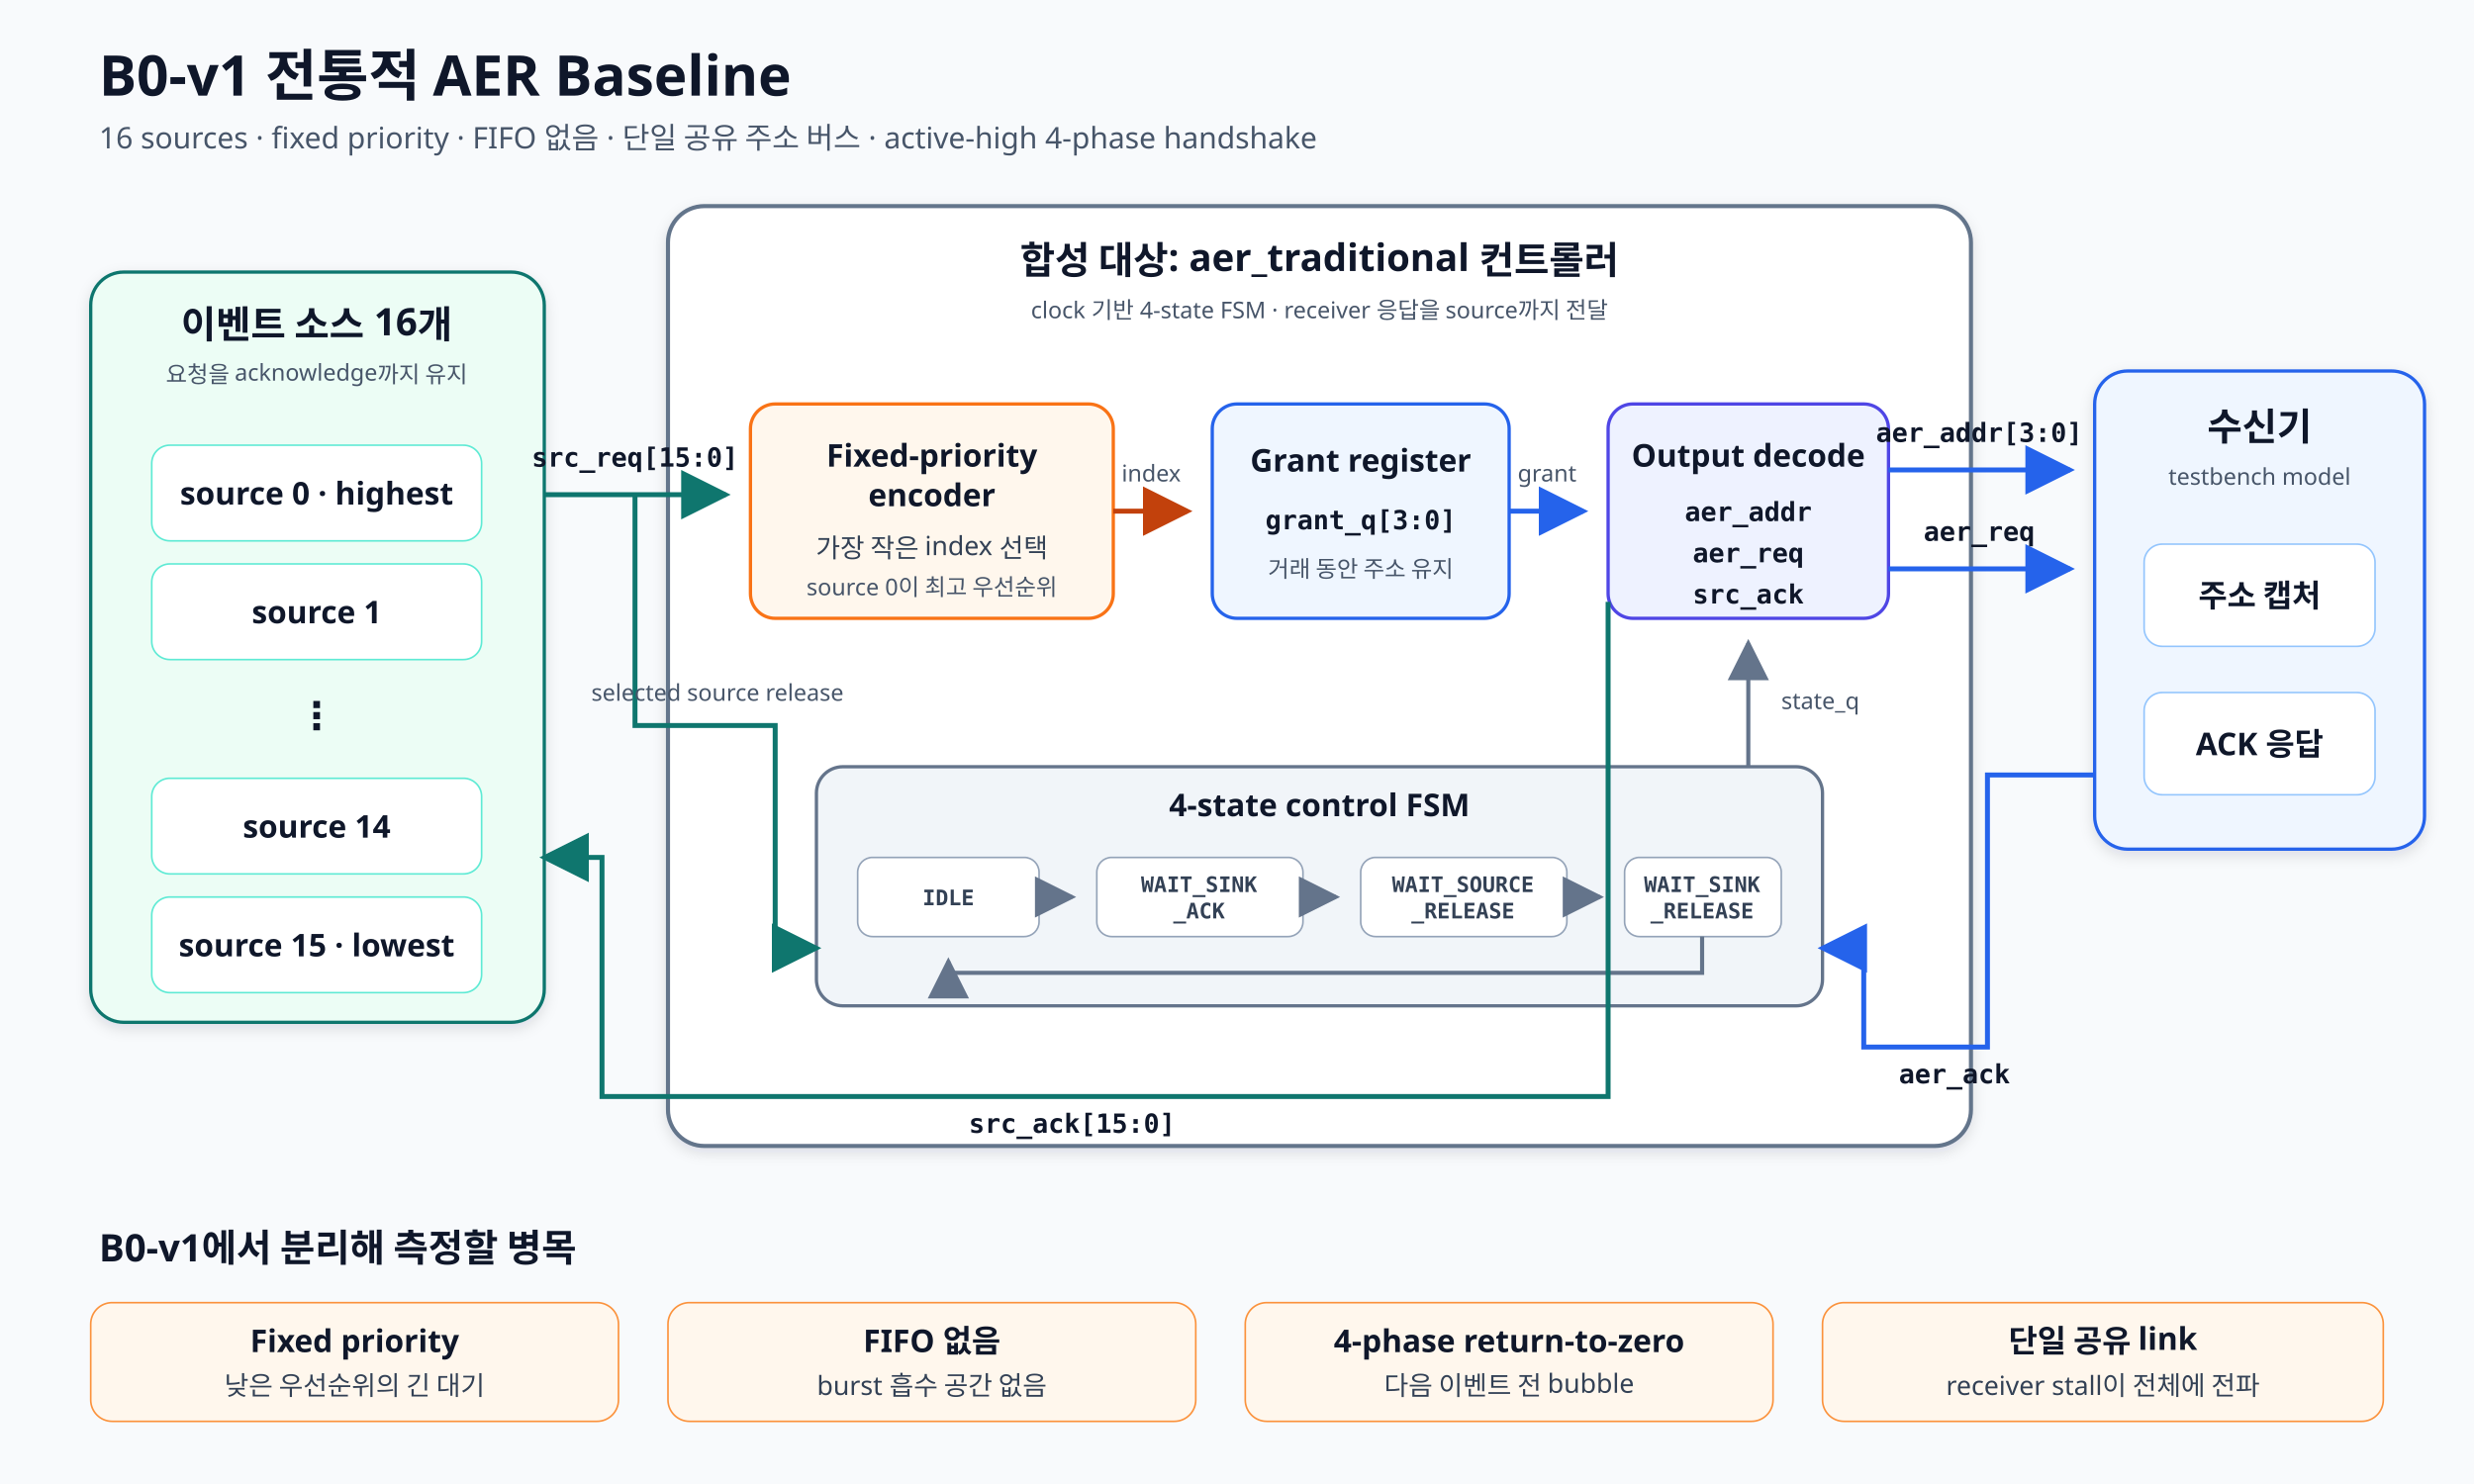
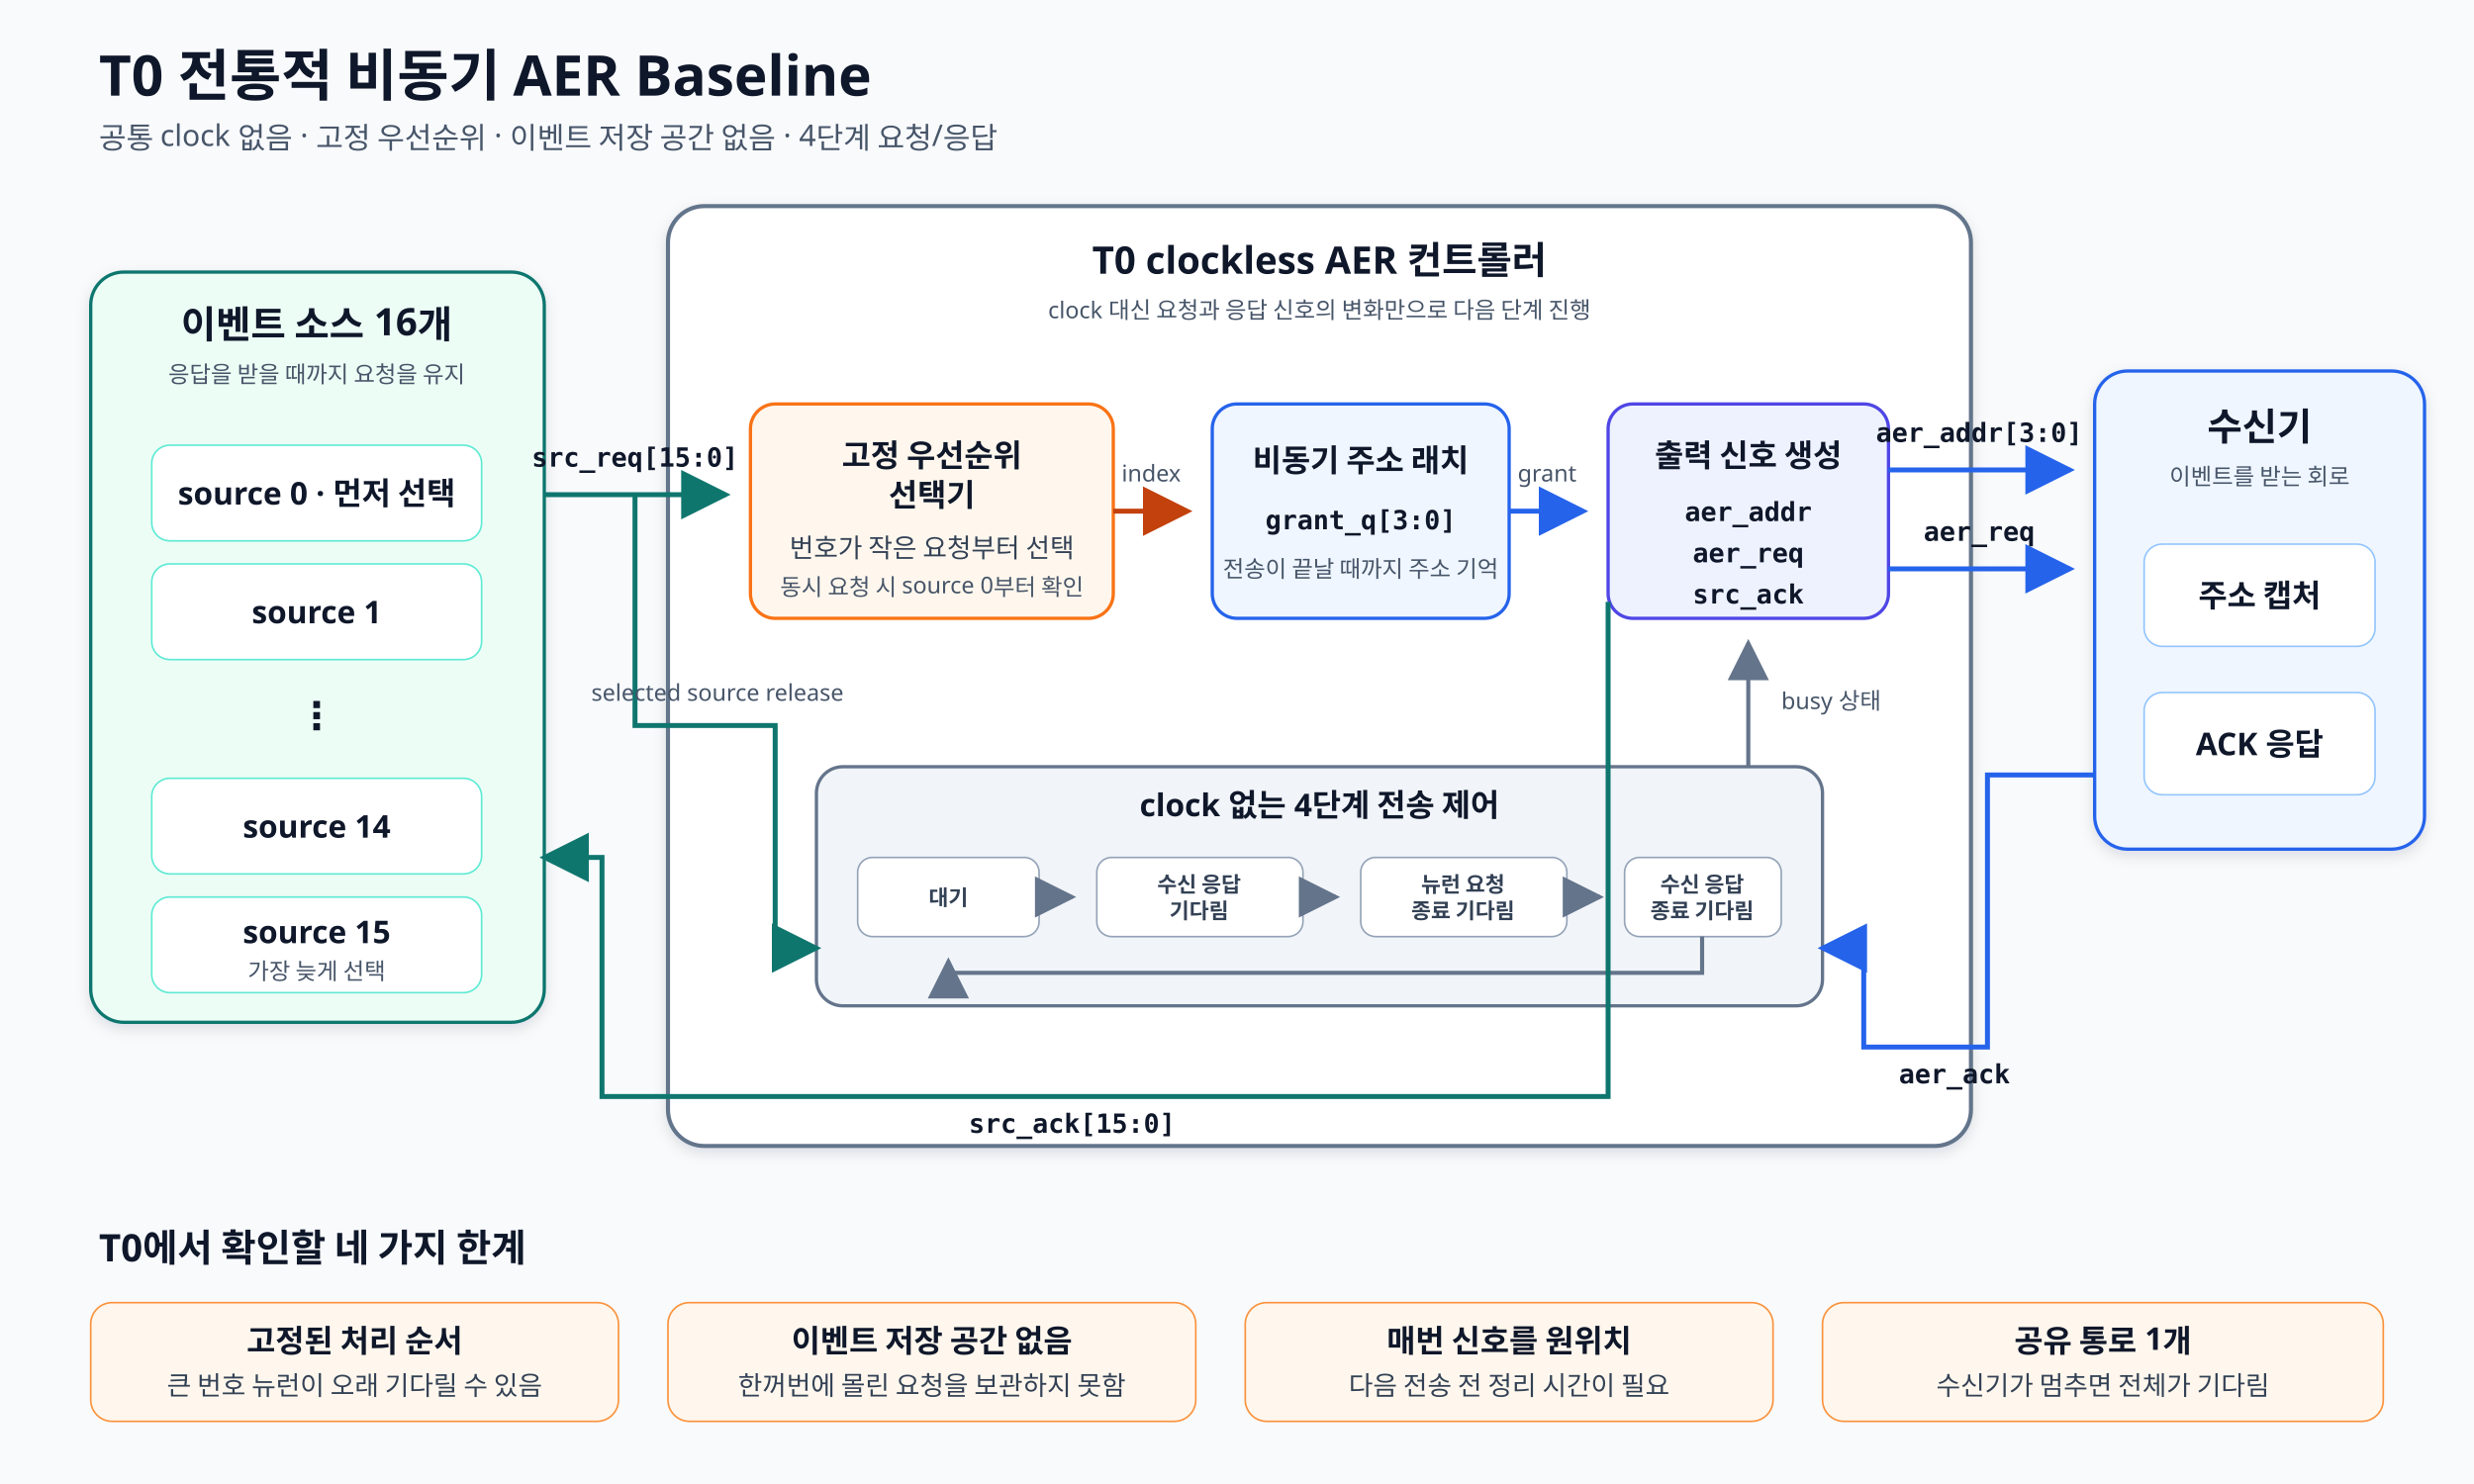
<svg xmlns="http://www.w3.org/2000/svg" width="1500" height="900" viewBox="0 0 1500 900" role="img" aria-labelledby="title desc">
  <defs>
    <marker id="arrow-teal" markerWidth="10" markerHeight="10" refX="9" refY="5" orient="auto">
      <path d="M0,0 L10,5 L0,10 Z" fill="#0f766e" />
    </marker>
    <marker id="arrow-blue" markerWidth="10" markerHeight="10" refX="9" refY="5" orient="auto">
      <path d="M0,0 L10,5 L0,10 Z" fill="#2563eb" />
    </marker>
    <marker id="arrow-orange" markerWidth="10" markerHeight="10" refX="9" refY="5" orient="auto">
      <path d="M0,0 L10,5 L0,10 Z" fill="#c2410c" />
    </marker>
    <marker id="arrow-gray" markerWidth="10" markerHeight="10" refX="9" refY="5" orient="auto">
      <path d="M0,0 L10,5 L0,10 Z" fill="#64748b" />
    </marker>
    <filter id="shadow" x="-12%" y="-18%" width="124%" height="140%">
      <feDropShadow dx="0" dy="3" stdDeviation="4" flood-color="#0f172a" flood-opacity="0.12" />
    </filter>
    <style>
      .title { font: 700 34px 'Noto Sans KR', 'Malgun Gothic', sans-serif; fill: #0f172a; }
      .subtitle { font: 400 18px 'Noto Sans KR', 'Malgun Gothic', sans-serif; fill: #475569; }
      .group-title { font: 700 23px 'Noto Sans KR', 'Malgun Gothic', sans-serif; fill: #0f172a; }
      .block-title { font: 700 19px 'Noto Sans KR', 'Malgun Gothic', sans-serif; fill: #0f172a; }
      .body { font: 400 16px 'Noto Sans KR', 'Malgun Gothic', sans-serif; fill: #334155; }
      .small { font: 400 14px 'Noto Sans KR', 'Malgun Gothic', sans-serif; fill: #475569; }
      .signal { font: 700 16px Consolas, 'Noto Sans KR', monospace; fill: #0f172a; }
      .state { font: 700 13px Consolas, monospace; fill: #334155; }
      .teal { stroke: #0f766e; stroke-width: 3; fill: none; marker-end: url(#arrow-teal); }
      .blue { stroke: #2563eb; stroke-width: 3; fill: none; marker-end: url(#arrow-blue); }
      .orange { stroke: #c2410c; stroke-width: 3; fill: none; marker-end: url(#arrow-orange); }
      .gray { stroke: #64748b; stroke-width: 2.5; fill: none; marker-end: url(#arrow-gray); }
    </style>
  </defs>
  <rect width="1500" height="900" fill="#f8fafc" />
-   <text x="60" y="58" class="title">B0-v1 전통적 AER Baseline</text>
-   <text x="60" y="90" class="subtitle">16 sources · fixed priority · FIFO 없음 · 단일 공유 주소 버스 · active-high 4-phase handshake</text>
+   <text x="60" y="58" class="title">T0 전통적 비동기 AER Baseline</text>
+   <text x="60" y="90" class="subtitle">공통 clock 없음 · 고정 우선순위 · 이벤트 저장 공간 없음 · 4단계 요청/응답</text>
  <g filter="url(#shadow)">
    <rect x="55" y="165" width="275" height="455" rx="20" fill="#ecfdf5" stroke="#0f766e" stroke-width="2" />
  </g>
  <text x="192" y="205" text-anchor="middle" class="group-title">이벤트 소스 16개</text>
-   <text x="192" y="232" text-anchor="middle" class="small">요청을 acknowledge까지 유지</text>
+   <text x="192" y="232" text-anchor="middle" class="small">응답을 받을 때까지 요청을 유지</text>
  <rect x="92" y="270" width="200" height="58" rx="11" fill="#ffffff" stroke="#5eead4" />
  <rect x="92" y="342" width="200" height="58" rx="11" fill="#ffffff" stroke="#5eead4" />
  <rect x="92" y="472" width="200" height="58" rx="11" fill="#ffffff" stroke="#5eead4" />
  <rect x="92" y="544" width="200" height="58" rx="11" fill="#ffffff" stroke="#5eead4" />
-   <text x="192" y="306" text-anchor="middle" class="block-title">source 0 · highest</text>
+   <text x="192" y="306" text-anchor="middle" class="block-title">source 0 · 먼저 선택</text>
  <text x="192" y="378" text-anchor="middle" class="block-title">source 1</text>
  <text x="192" y="442" text-anchor="middle" class="group-title">⋮</text>
  <text x="192" y="508" text-anchor="middle" class="block-title">source 14</text>
-   <text x="192" y="580" text-anchor="middle" class="block-title">source 15 · lowest</text>
+   <text x="192" y="572" text-anchor="middle" class="block-title">source 15</text>
+   <text x="192" y="594" text-anchor="middle" class="small">가장 늦게 선택</text>
  <g filter="url(#shadow)">
    <rect x="405" y="125" width="790" height="570" rx="22" fill="#ffffff" stroke="#64748b" stroke-width="2.5" />
  </g>
-   <text x="800" y="166" text-anchor="middle" class="group-title">합성 대상: aer_traditional 컨트롤러</text>
-   <text x="800" y="193" text-anchor="middle" class="small">clock 기반 4-state FSM · receiver 응답을 source까지 전달</text>
+   <text x="800" y="166" text-anchor="middle" class="group-title">T0 clockless AER 컨트롤러</text>
+   <text x="800" y="193" text-anchor="middle" class="small">clock 대신 요청과 응답 신호의 변화만으로 다음 단계 진행</text>
  <rect x="455" y="245" width="220" height="130" rx="15" fill="#fff7ed" stroke="#f97316" stroke-width="2" />
-   <text x="565" y="283" text-anchor="middle" class="block-title">Fixed-priority</text>
-   <text x="565" y="307" text-anchor="middle" class="block-title">encoder</text>
-   <text x="565" y="338" text-anchor="middle" class="body">가장 작은 index 선택</text>
-   <text x="565" y="361" text-anchor="middle" class="small">source 0이 최고 우선순위</text>
+   <text x="565" y="283" text-anchor="middle" class="block-title">고정 우선순위</text>
+   <text x="565" y="307" text-anchor="middle" class="block-title">선택기</text>
+   <text x="565" y="338" text-anchor="middle" class="body">번호가 작은 요청부터 선택</text>
+   <text x="565" y="361" text-anchor="middle" class="small">동시 요청 시 source 0부터 확인</text>
  <rect x="735" y="245" width="180" height="130" rx="15" fill="#eff6ff" stroke="#2563eb" stroke-width="2" />
-   <text x="825" y="286" text-anchor="middle" class="block-title">Grant register</text>
+   <text x="825" y="286" text-anchor="middle" class="block-title">비동기 주소 래치</text>
  <text x="825" y="321" text-anchor="middle" class="signal">grant_q[3:0]</text>
-   <text x="825" y="350" text-anchor="middle" class="small">거래 동안 주소 유지</text>
+   <text x="825" y="350" text-anchor="middle" class="small">전송이 끝날 때까지 주소 기억</text>
  <rect x="975" y="245" width="170" height="130" rx="15" fill="#eef2ff" stroke="#4f46e5" stroke-width="2" />
-   <text x="1060" y="283" text-anchor="middle" class="block-title">Output decode</text>
+   <text x="1060" y="283" text-anchor="middle" class="block-title">출력 신호 생성</text>
  <text x="1060" y="316" text-anchor="middle" class="signal">aer_addr</text>
  <text x="1060" y="341" text-anchor="middle" class="signal">aer_req</text>
  <text x="1060" y="366" text-anchor="middle" class="signal">src_ack</text>
  <path d="M330 300 H440" class="teal" />
  <text x="385" y="283" text-anchor="middle" class="signal">src_req[15:0]</text>
  <path d="M675 310 H720" class="orange" />
  <text x="698" y="292" text-anchor="middle" class="small">index</text>
  <path d="M915 310 H960" class="blue" />
  <text x="938" y="292" text-anchor="middle" class="small">grant</text>
  <rect x="495" y="465" width="610" height="145" rx="16" fill="#f1f5f9" stroke="#64748b" stroke-width="2" />
-   <text x="800" y="495" text-anchor="middle" class="block-title">4-state control FSM</text>
+   <text x="800" y="495" text-anchor="middle" class="block-title">clock 없는 4단계 전송 제어</text>
  <rect x="520" y="520" width="110" height="48" rx="9" fill="#ffffff" stroke="#94a3b8" />
  <rect x="665" y="520" width="125" height="48" rx="9" fill="#ffffff" stroke="#94a3b8" />
  <rect x="825" y="520" width="125" height="48" rx="9" fill="#ffffff" stroke="#94a3b8" />
  <rect x="985" y="520" width="95" height="48" rx="9" fill="#ffffff" stroke="#94a3b8" />
-   <text x="575" y="549" text-anchor="middle" class="state">IDLE</text>
-   <text x="727" y="541" text-anchor="middle" class="state">WAIT_SINK</text>
-   <text x="727" y="557" text-anchor="middle" class="state">_ACK</text>
-   <text x="887" y="541" text-anchor="middle" class="state">WAIT_SOURCE</text>
-   <text x="887" y="557" text-anchor="middle" class="state">_RELEASE</text>
-   <text x="1032" y="541" text-anchor="middle" class="state">WAIT_SINK</text>
-   <text x="1032" y="557" text-anchor="middle" class="state">_RELEASE</text>
+   <text x="575" y="549" text-anchor="middle" class="state">대기</text>
+   <text x="727" y="541" text-anchor="middle" class="state">수신 응답</text>
+   <text x="727" y="557" text-anchor="middle" class="state">기다림</text>
+   <text x="887" y="541" text-anchor="middle" class="state">뉴런 요청</text>
+   <text x="887" y="557" text-anchor="middle" class="state">종료 기다림</text>
+   <text x="1032" y="541" text-anchor="middle" class="state">수신 응답</text>
+   <text x="1032" y="557" text-anchor="middle" class="state">종료 기다림</text>
  <path d="M630 544 H650" class="gray" />
  <path d="M790 544 H810" class="gray" />
  <path d="M950 544 H970" class="gray" />
  <path d="M1032 568 V590 H575 V583" class="gray" />
  <path d="M385 300 V440 H470 V575 H495" class="teal" />
  <text x="435" y="425" text-anchor="middle" class="small">selected source release</text>
  <path d="M1060 465 V390" class="gray" />
-   <text x="1080" y="430" class="small">state_q</text>
+   <text x="1080" y="430" class="small">busy 상태</text>
  <g filter="url(#shadow)">
    <rect x="1270" y="225" width="200" height="290" rx="20" fill="#eff6ff" stroke="#2563eb" stroke-width="2" />
  </g>
  <text x="1370" y="267" text-anchor="middle" class="group-title">수신기</text>
-   <text x="1370" y="294" text-anchor="middle" class="small">testbench model</text>
+   <text x="1370" y="294" text-anchor="middle" class="small">이벤트를 받는 회로</text>
  <rect x="1300" y="330" width="140" height="62" rx="11" fill="#ffffff" stroke="#93c5fd" />
  <rect x="1300" y="420" width="140" height="62" rx="11" fill="#ffffff" stroke="#93c5fd" />
  <text x="1370" y="368" text-anchor="middle" class="block-title">주소 캡처</text>
  <text x="1370" y="458" text-anchor="middle" class="block-title">ACK 응답</text>
  <path d="M1145 285 H1255" class="blue" />
  <text x="1200" y="268" text-anchor="middle" class="signal">aer_addr[3:0]</text>
  <path d="M1145 345 H1255" class="blue" />
  <text x="1200" y="328" text-anchor="middle" class="signal">aer_req</text>
  <path d="M1270 470 H1205 V635 H1130 V575 H1105" class="blue" />
  <text x="1185" y="657" text-anchor="middle" class="signal">aer_ack</text>
  <path d="M975 365 V665 H365 V520 H330" class="teal" />
  <text x="650" y="687" text-anchor="middle" class="signal">src_ack[15:0]</text>
-   <text x="60" y="765" class="group-title">B0-v1에서 분리해 측정할 병목</text>
+   <text x="60" y="765" class="group-title">T0에서 확인할 네 가지 한계</text>
  <rect x="55" y="790" width="320" height="72" rx="13" fill="#fff7ed" stroke="#fb923c" />
  <rect x="405" y="790" width="320" height="72" rx="13" fill="#fff7ed" stroke="#fb923c" />
  <rect x="755" y="790" width="320" height="72" rx="13" fill="#fff7ed" stroke="#fb923c" />
  <rect x="1105" y="790" width="340" height="72" rx="13" fill="#fff7ed" stroke="#fb923c" />
-   <text x="215" y="820" text-anchor="middle" class="block-title">Fixed priority</text>
-   <text x="215" y="846" text-anchor="middle" class="body">낮은 우선순위의 긴 대기</text>
-   <text x="565" y="820" text-anchor="middle" class="block-title">FIFO 없음</text>
-   <text x="565" y="846" text-anchor="middle" class="body">burst 흡수 공간 없음</text>
-   <text x="915" y="820" text-anchor="middle" class="block-title">4-phase return-to-zero</text>
-   <text x="915" y="846" text-anchor="middle" class="body">다음 이벤트 전 bubble</text>
-   <text x="1275" y="820" text-anchor="middle" class="block-title">단일 공유 link</text>
-   <text x="1275" y="846" text-anchor="middle" class="body">receiver stall이 전체에 전파</text>
+   <text x="215" y="820" text-anchor="middle" class="block-title">고정된 처리 순서</text>
+   <text x="215" y="846" text-anchor="middle" class="body">큰 번호 뉴런이 오래 기다릴 수 있음</text>
+   <text x="565" y="820" text-anchor="middle" class="block-title">이벤트 저장 공간 없음</text>
+   <text x="565" y="846" text-anchor="middle" class="body">한꺼번에 몰린 요청을 보관하지 못함</text>
+   <text x="915" y="820" text-anchor="middle" class="block-title">매번 신호를 원위치</text>
+   <text x="915" y="846" text-anchor="middle" class="body">다음 전송 전 정리 시간이 필요</text>
+   <text x="1275" y="820" text-anchor="middle" class="block-title">공유 통로 1개</text>
+   <text x="1275" y="846" text-anchor="middle" class="body">수신기가 멈추면 전체가 기다림</text>
</svg>
